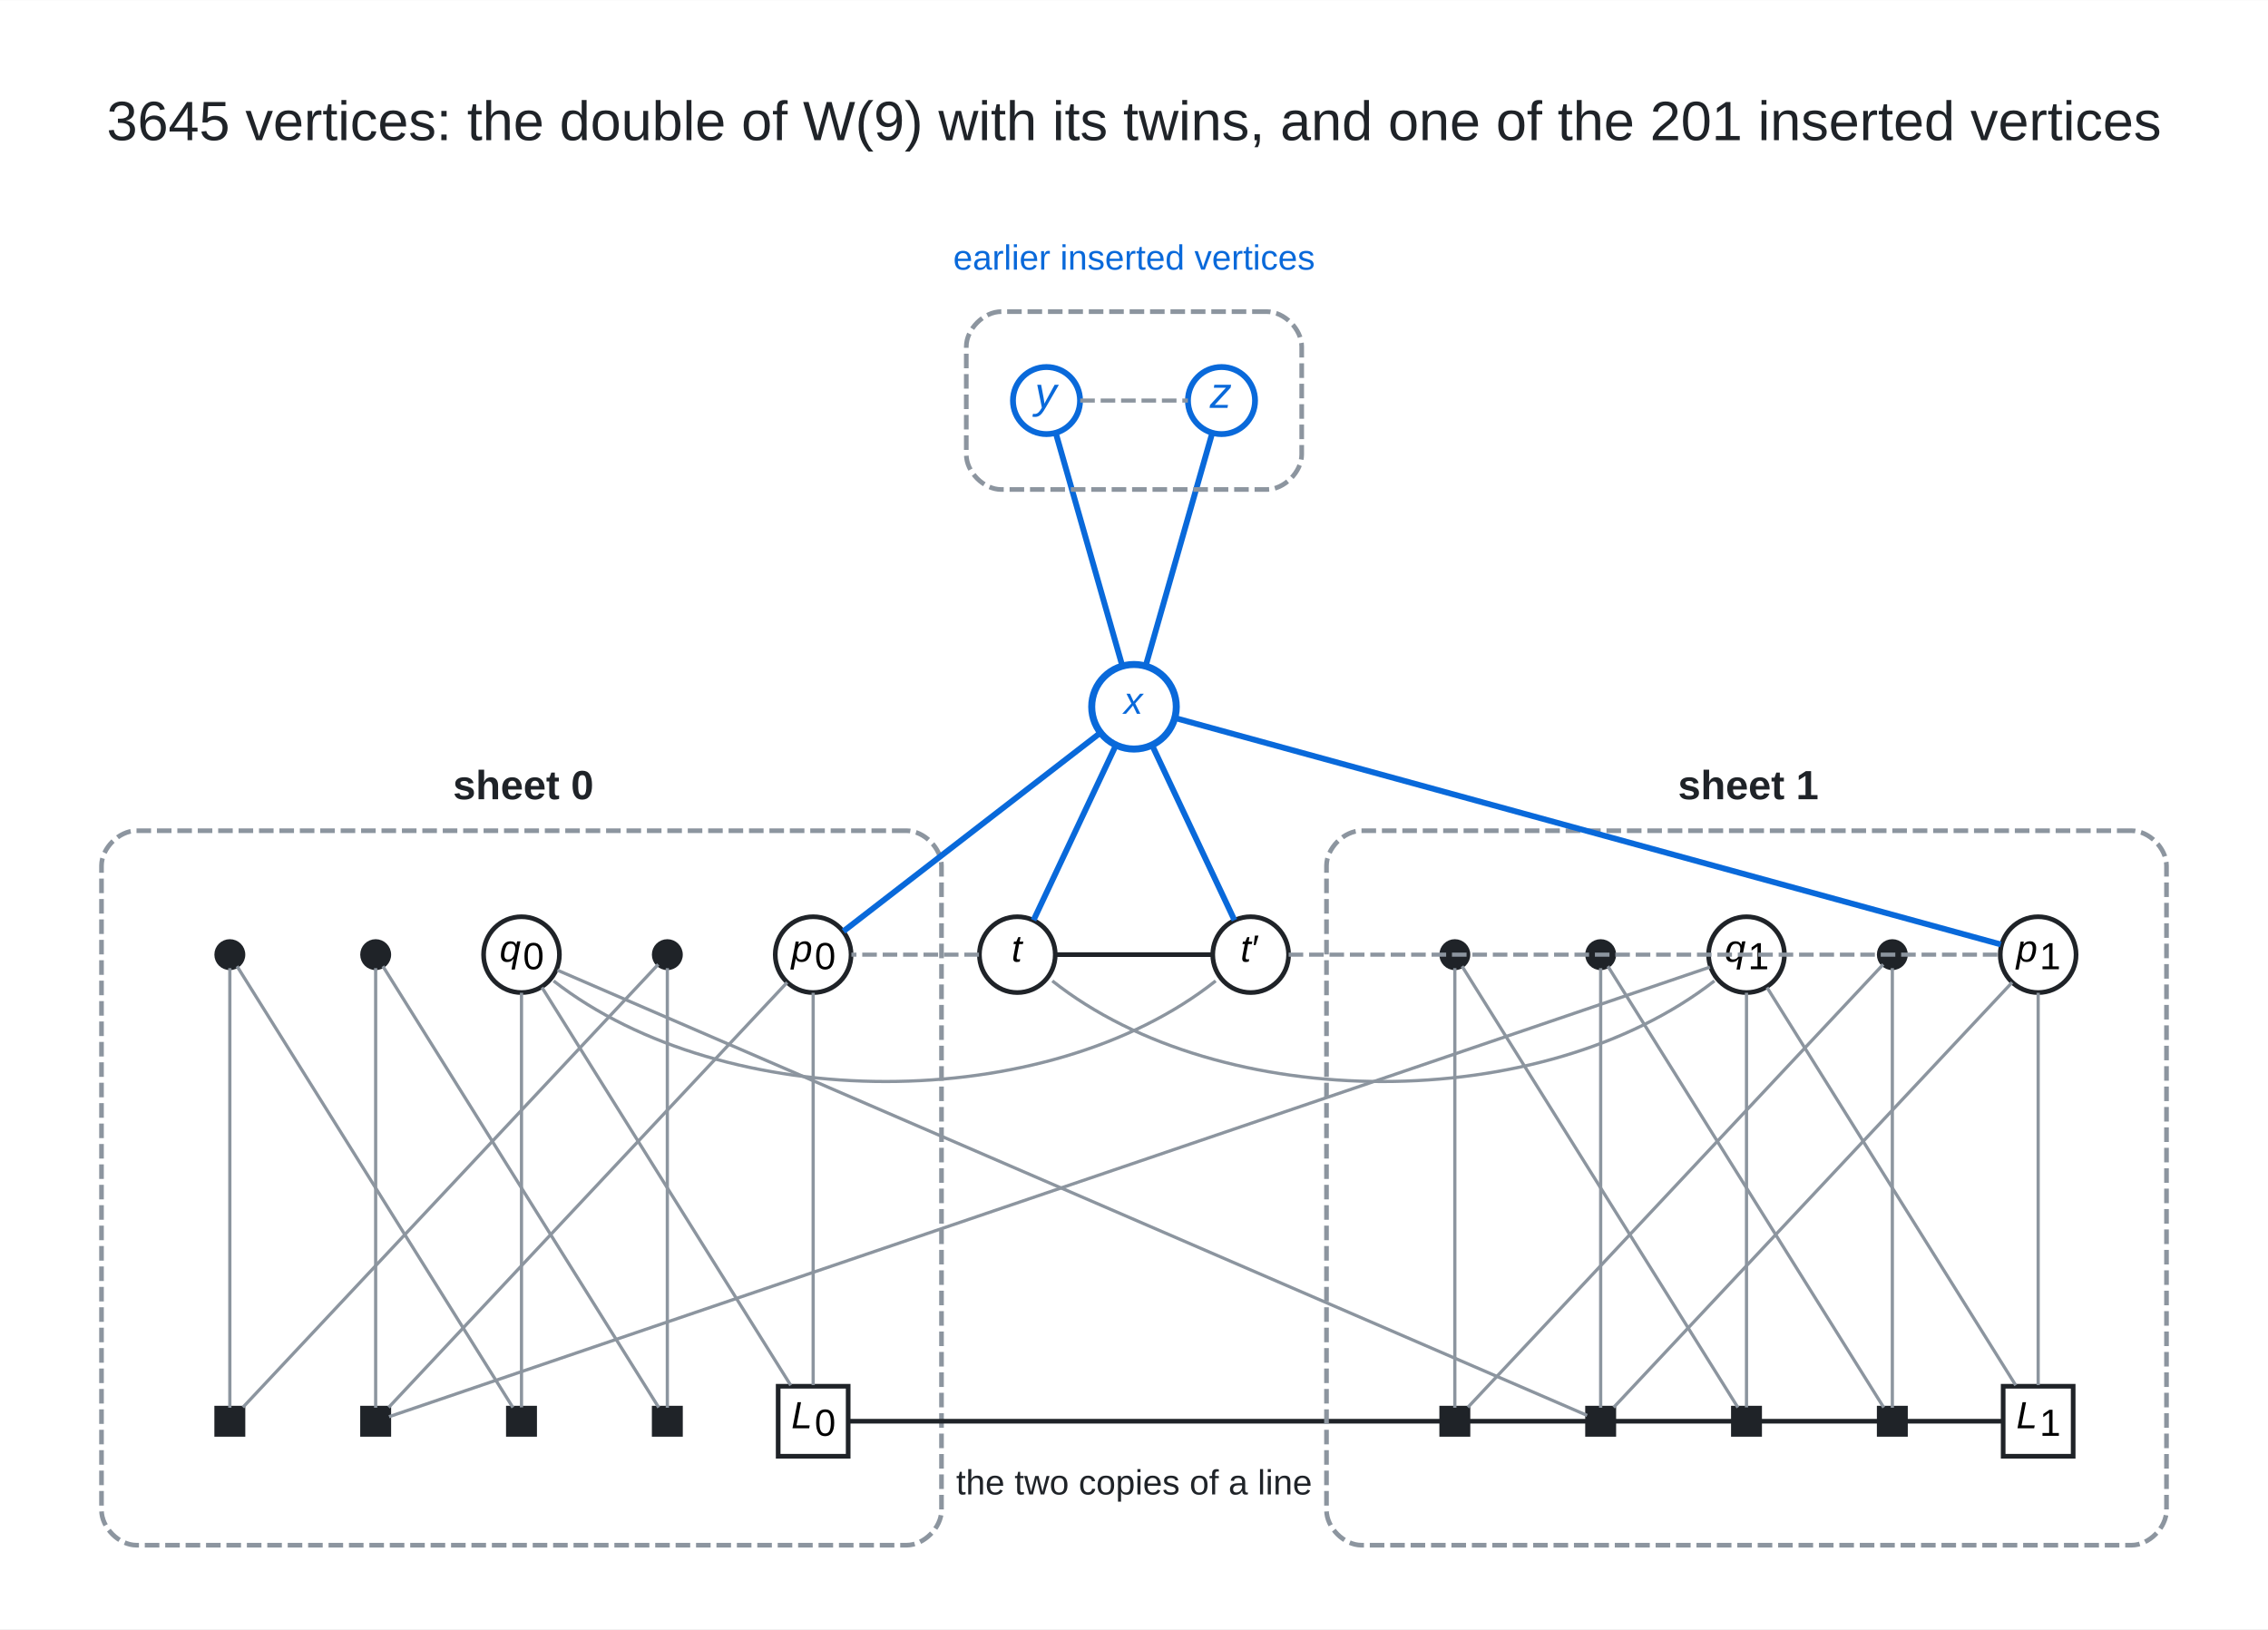
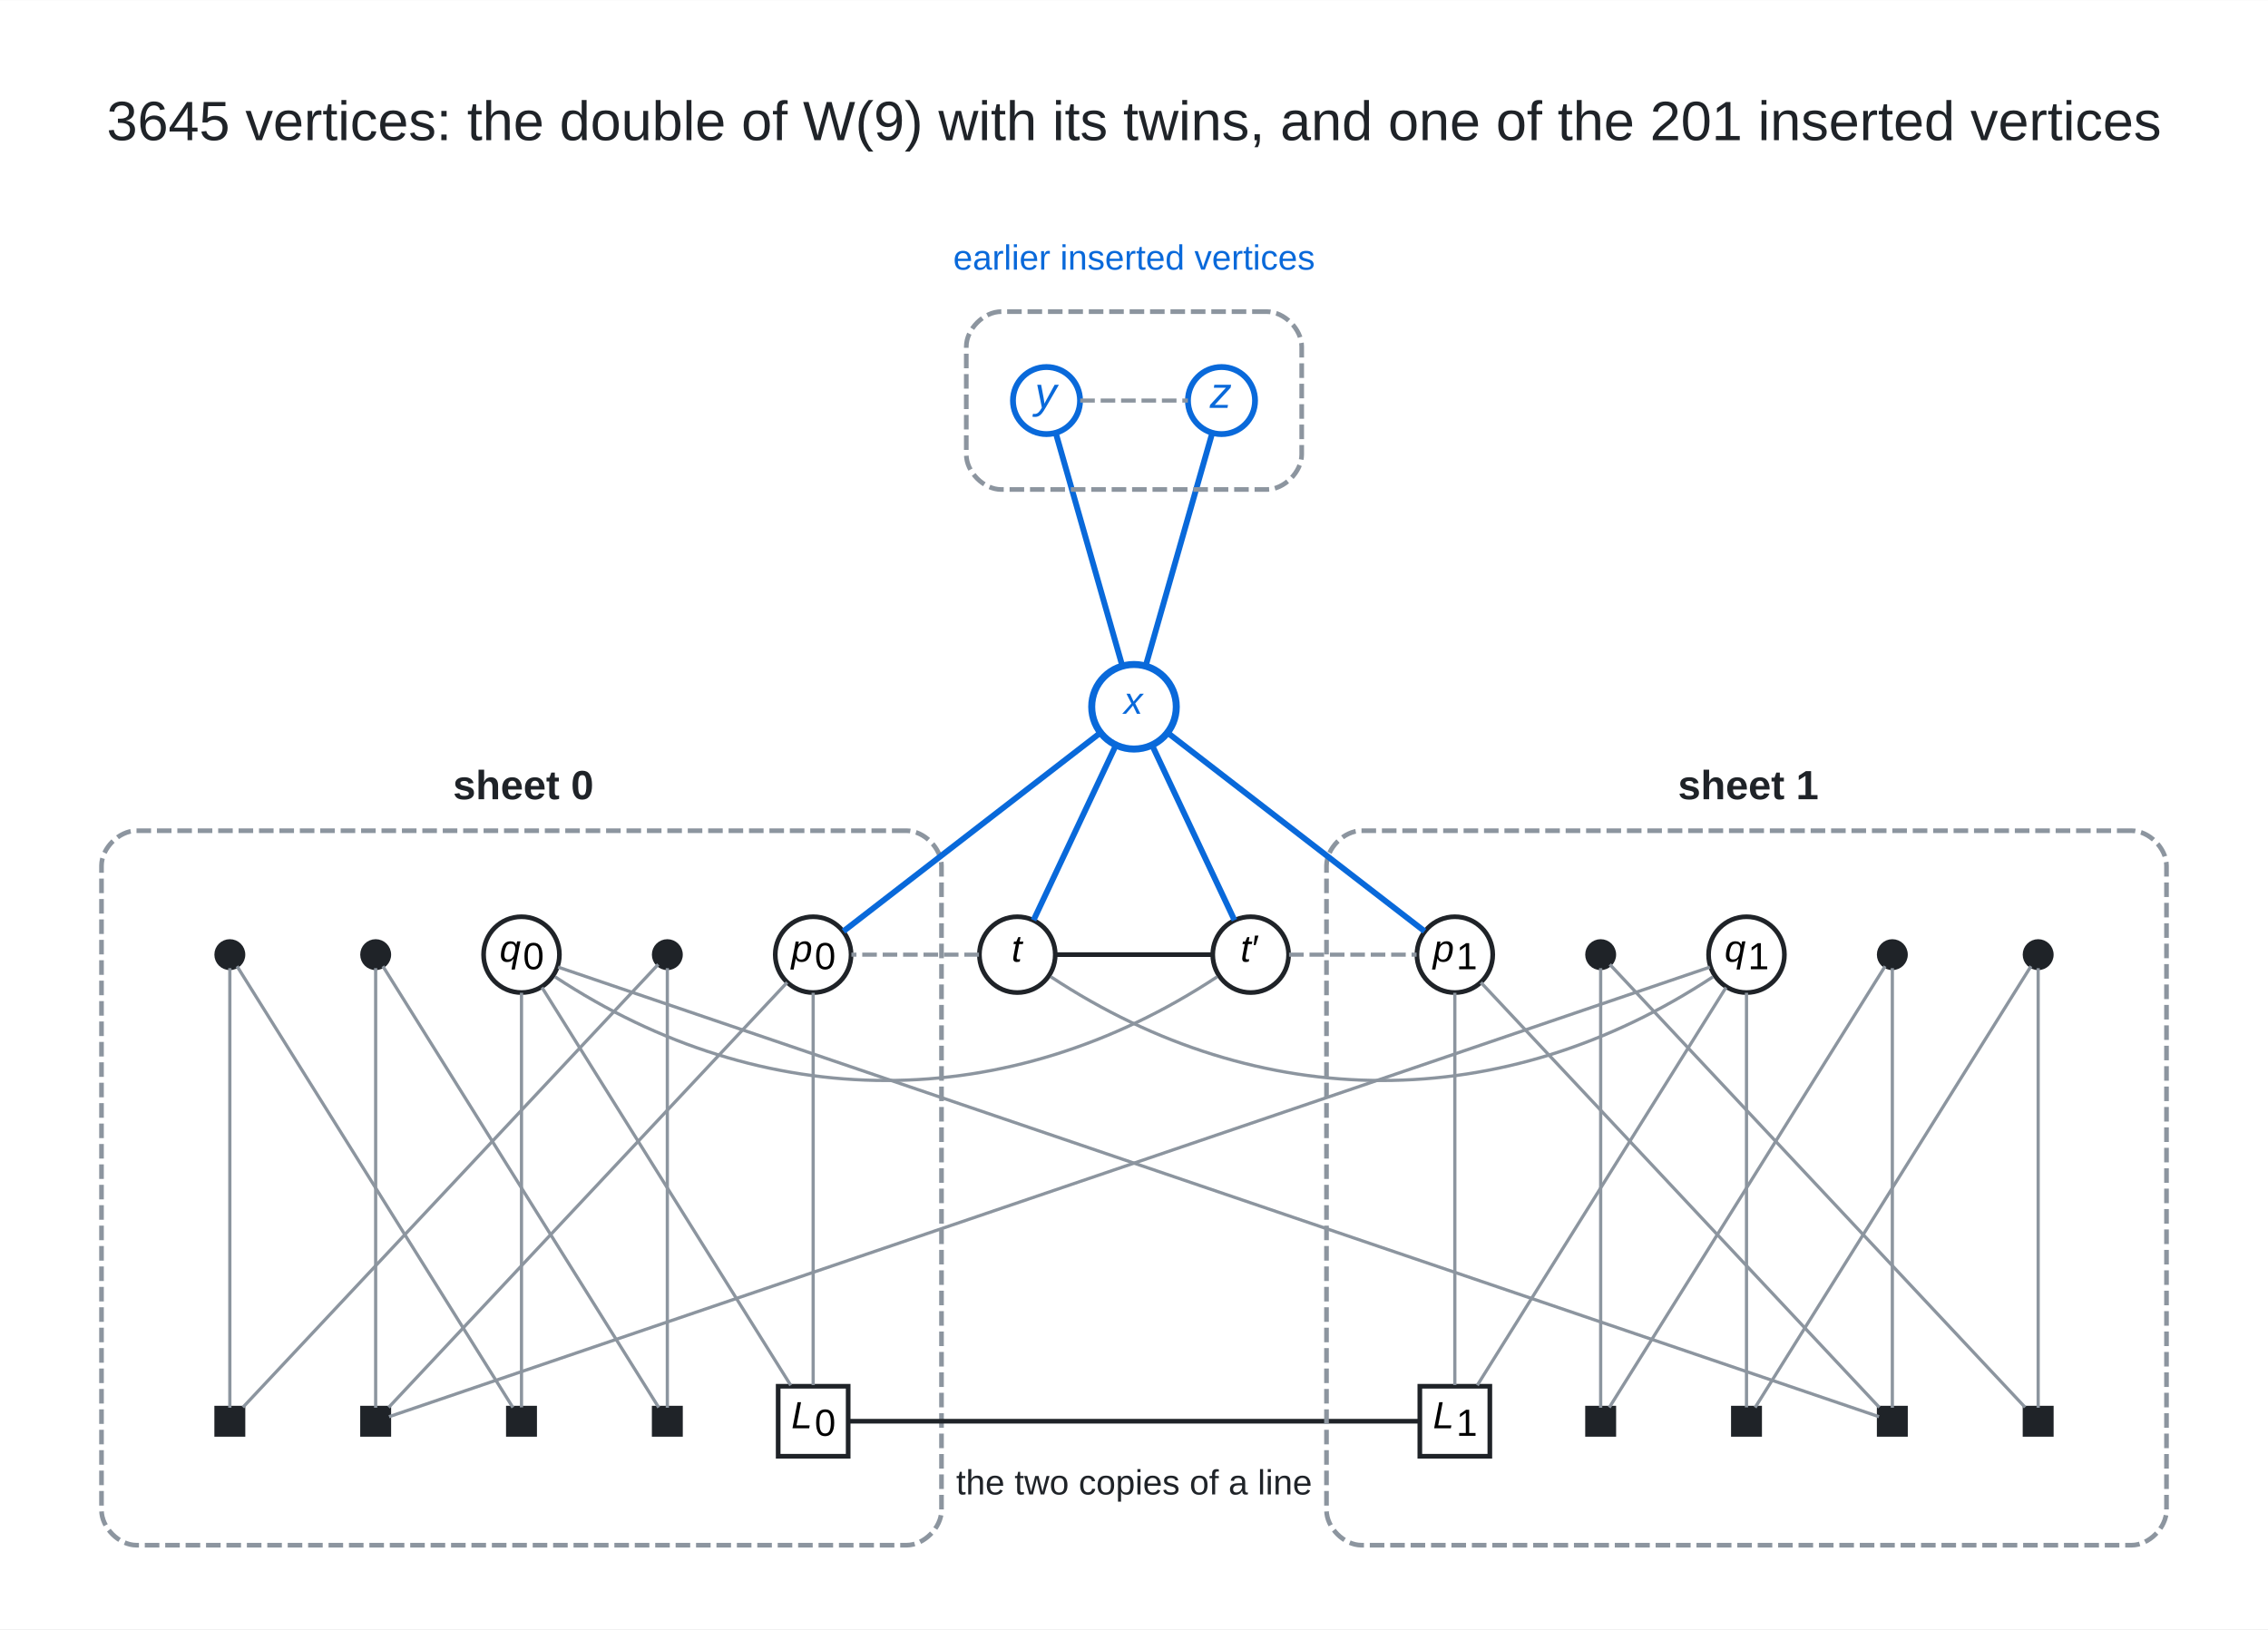
<svg xmlns="http://www.w3.org/2000/svg" width="778pt" height="559pt" viewBox="0.00 0.00 777.60 558.60">
  <g id="graph0" class="graph" transform="scale(1 1) rotate(0) translate(34.8 529.8)">
    <polygon fill="white" stroke="transparent" points="-34.8,28.8 -34.8,-529.8 742.8,-529.8 742.8,28.8 -34.8,28.8" />
    <text text-anchor="middle" x="354" y="-481.8" font-family="Arial" font-size="19.00" fill="#1f2328">3645 vertices: the double of W(9) with its twins, and one of the 201 inserted vertices</text>
    <text text-anchor="middle" x="354" y="-460.8" font-family="Arial" font-size="19.00" fill="#1f2328"> </text>
    <g id="node1" class="node">
      <path fill="none" stroke="#8c959f" stroke-width="1.6" stroke-dasharray="5,2" d="M276,-245C276,-245 12,-245 12,-245 6,-245 0,-239 0,-233 0,-233 0,-12 0,-12 0,-6 6,0 12,0 12,0 276,0 276,0 282,0 288,-6 288,-12 288,-12 288,-233 288,-233 288,-239 282,-245 276,-245" />
    </g>
    <g id="node2" class="node">
      <text text-anchor="start" x="120.5" y="-255.8" font-family="Arial" font-weight="bold" font-size="14.00" fill="#1f2328">sheet 0</text>
    </g>
    <g id="node3" class="node">
      <ellipse fill="#1f2328" stroke="#1f2328" stroke-width="1.6" cx="44" cy="-202.5" rx="4.5" ry="4.5" />
    </g>
    <g id="node4" class="node">
      <polygon fill="#1f2328" stroke="#1f2328" stroke-width="1.6" points="48.5,-47 39.5,-47 39.5,-38 48.5,-38 48.5,-47" />
    </g>
    <g id="edge1" class="edge">
      <path fill="none" stroke="#8c959f" stroke-width="1.1" d="M44,-197.88C44,-174.62 44,-70.44 44,-47.13" />
    </g>
    <g id="node8" class="node">
      <polygon fill="#1f2328" stroke="#1f2328" stroke-width="1.6" points="148.5,-47 139.5,-47 139.5,-38 148.5,-38 148.5,-47" />
    </g>
    <g id="edge2" class="edge">
      <path fill="none" stroke="#8c959f" stroke-width="1.1" d="M46.47,-198.54C60.13,-176.7 126.25,-70.9 141.05,-47.21" />
    </g>
    <g id="node5" class="node">
      <ellipse fill="#1f2328" stroke="#1f2328" stroke-width="1.6" cx="94" cy="-202.5" rx="4.5" ry="4.5" />
    </g>
    <g id="node6" class="node">
      <polygon fill="#1f2328" stroke="#1f2328" stroke-width="1.6" points="98.5,-47 89.5,-47 89.5,-38 98.5,-38 98.5,-47" />
    </g>
    <g id="edge3" class="edge">
      <path fill="none" stroke="#8c959f" stroke-width="1.1" d="M94,-197.88C94,-174.62 94,-70.44 94,-47.13" />
    </g>
    <g id="node10" class="node">
      <polygon fill="#1f2328" stroke="#1f2328" stroke-width="1.6" points="198.5,-47 189.5,-47 189.5,-38 198.5,-38 198.5,-47" />
    </g>
    <g id="edge4" class="edge">
      <path fill="none" stroke="#8c959f" stroke-width="1.1" d="M96.47,-198.54C110.13,-176.7 176.25,-70.9 191.05,-47.21" />
    </g>
    <g id="node7" class="node">
      <ellipse fill="none" stroke="#1f2328" stroke-width="1.6" cx="144" cy="-202.5" rx="13" ry="13" />
      <text text-anchor="start" x="136.5" y="-200.1" font-family="Arial" font-style="italic" font-size="13.00">q</text>
      <text text-anchor="start" x="144.5" y="-200.1" font-family="Arial" baseline-shift="sub" font-size="13.00">0</text>
    </g>
    <g id="edge5" class="edge">
      <path fill="none" stroke="#8c959f" stroke-width="1.1" d="M144,-189.41C144,-155.97 144,-68.57 144,-47.25" />
    </g>
    <g id="node12" class="node">
      <polygon fill="none" stroke="#1f2328" stroke-width="1.6" points="256,-54.5 232,-54.5 232,-30.5 256,-30.5 256,-54.5" />
      <text text-anchor="start" x="236.5" y="-40.1" font-family="Arial" font-style="italic" font-size="13.00">L</text>
      <text text-anchor="start" x="244.5" y="-40.1" font-family="Arial" baseline-shift="sub" font-size="13.00">0</text>
    </g>
    <g id="edge6" class="edge">
      <path fill="none" stroke="#8c959f" stroke-width="1.1" d="M151.03,-191.25C169.17,-162.23 217.44,-85 236.3,-54.83" />
    </g>
-     <g id="node18" class="node">
-       <polygon fill="#1f2328" stroke="#1f2328" stroke-width="1.6" points="518.5,-47 509.5,-47 509.5,-38 518.5,-38 518.5,-47" />
+     <g id="node22" class="node">
+       <polygon fill="#1f2328" stroke="#1f2328" stroke-width="1.6" points="618.5,-47 609.5,-47 609.5,-38 618.5,-38 618.5,-47" />
    </g>
    <g id="edge21" class="edge">
-       <path fill="none" stroke="#8c959f" stroke-width="1.1" d="M156.31,-197.18C215.75,-171.47 471.7,-60.79 509.36,-44.5" />
+       <path fill="none" stroke="#8c959f" stroke-width="1.1" d="M156.57,-198.22C226.5,-174.42 565.95,-58.86 609.42,-44.06" />
    </g>
    <g id="node9" class="node">
      <ellipse fill="#1f2328" stroke="#1f2328" stroke-width="1.6" cx="194" cy="-202.5" rx="4.5" ry="4.5" />
    </g>
    <g id="edge8" class="edge">
      <path fill="none" stroke="#8c959f" stroke-width="1.1" d="M190.87,-199.16C171.77,-178.78 71.06,-71.37 48.49,-47.29" />
    </g>
    <g id="edge7" class="edge">
      <path fill="none" stroke="#8c959f" stroke-width="1.1" d="M194,-197.88C194,-174.62 194,-70.44 194,-47.13" />
    </g>
    <g id="node11" class="node">
      <ellipse fill="none" stroke="#1f2328" stroke-width="1.6" cx="244" cy="-202.5" rx="13" ry="13" />
      <text text-anchor="start" x="236.5" y="-200.1" font-family="Arial" font-style="italic" font-size="13.00">p</text>
      <text text-anchor="start" x="244.5" y="-200.1" font-family="Arial" baseline-shift="sub" font-size="13.00">0</text>
    </g>
    <g id="edge10" class="edge">
      <path fill="none" stroke="#8c959f" stroke-width="1.1" d="M235.07,-192.97C206.68,-162.7 119.22,-69.4 98.46,-47.25" />
    </g>
    <g id="edge9" class="edge">
      <path fill="none" stroke="#8c959f" stroke-width="1.1" d="M244,-189.41C244,-159.11 244,-84.49 244,-54.89" />
    </g>
-     <g id="node24" class="node">
-       <polygon fill="none" stroke="#1f2328" stroke-width="1.6" points="676,-54.5 652,-54.5 652,-30.5 676,-30.5 676,-54.5" />
-       <text text-anchor="start" x="656.5" y="-40.1" font-family="Arial" font-style="italic" font-size="13.00">L</text>
-       <text text-anchor="start" x="664.5" y="-40.1" font-family="Arial" baseline-shift="sub" font-size="13.00">1</text>
+     <g id="node16" class="node">
+       <polygon fill="none" stroke="#1f2328" stroke-width="1.6" points="476,-54.5 452,-54.5 452,-30.5 476,-30.5 476,-54.5" />
+       <text text-anchor="start" x="456.5" y="-40.1" font-family="Arial" font-style="italic" font-size="13.00">L</text>
+       <text text-anchor="start" x="464.5" y="-40.1" font-family="Arial" baseline-shift="sub" font-size="13.00">1</text>
    </g>
    <g id="edge23" class="edge">
-       <path fill="none" stroke="#1f2328" stroke-width="1.6" d="M256.12,-42.5C317.18,-42.5 590.66,-42.5 651.83,-42.5" />
+       <path fill="none" stroke="#1f2328" stroke-width="1.6" d="M256.14,-42.5C294.61,-42.5 413.48,-42.5 451.9,-42.5" />
    </g>
    <g id="node13" class="node">
      <path fill="none" stroke="#8c959f" stroke-width="1.6" stroke-dasharray="5,2" d="M696,-245C696,-245 432,-245 432,-245 426,-245 420,-239 420,-233 420,-233 420,-12 420,-12 420,-6 426,0 432,0 432,0 696,0 696,0 702,0 708,-6 708,-12 708,-12 708,-233 708,-233 708,-239 702,-245 696,-245" />
    </g>
    <g id="node14" class="node">
      <text text-anchor="start" x="540.5" y="-255.8" font-family="Arial" font-weight="bold" font-size="14.00" fill="#1f2328">sheet 1</text>
    </g>
    <g id="node15" class="node">
-       <ellipse fill="#1f2328" stroke="#1f2328" stroke-width="1.6" cx="464" cy="-202.5" rx="4.5" ry="4.5" />
-     </g>
-     <g id="node16" class="node">
-       <polygon fill="#1f2328" stroke="#1f2328" stroke-width="1.6" points="468.5,-47 459.5,-47 459.5,-38 468.5,-38 468.5,-47" />
+       <ellipse fill="none" stroke="#1f2328" stroke-width="1.6" cx="464" cy="-202.5" rx="13" ry="13" />
+       <text text-anchor="start" x="456.5" y="-200.1" font-family="Arial" font-style="italic" font-size="13.00">p</text>
+       <text text-anchor="start" x="464.5" y="-200.1" font-family="Arial" baseline-shift="sub" font-size="13.00">1</text>
    </g>
    <g id="edge11" class="edge">
-       <path fill="none" stroke="#8c959f" stroke-width="1.1" d="M464,-197.88C464,-174.62 464,-70.44 464,-47.13" />
-     </g>
-     <g id="node20" class="node">
-       <polygon fill="#1f2328" stroke="#1f2328" stroke-width="1.6" points="568.5,-47 559.5,-47 559.5,-38 568.5,-38 568.5,-47" />
+       <path fill="none" stroke="#8c959f" stroke-width="1.1" d="M464,-189.41C464,-159.11 464,-84.49 464,-54.89" />
    </g>
    <g id="edge12" class="edge">
-       <path fill="none" stroke="#8c959f" stroke-width="1.1" d="M466.47,-198.54C480.13,-176.7 546.25,-70.9 561.05,-47.21" />
+       <path fill="none" stroke="#8c959f" stroke-width="1.1" d="M472.93,-192.97C501.32,-162.7 588.78,-69.4 609.54,-47.25" />
    </g>
    <g id="node17" class="node">
      <ellipse fill="#1f2328" stroke="#1f2328" stroke-width="1.6" cx="514" cy="-202.5" rx="4.5" ry="4.5" />
    </g>
+     <g id="node18" class="node">
+       <polygon fill="#1f2328" stroke="#1f2328" stroke-width="1.6" points="518.5,-47 509.5,-47 509.5,-38 518.5,-38 518.5,-47" />
+     </g>
    <g id="edge13" class="edge">
      <path fill="none" stroke="#8c959f" stroke-width="1.1" d="M514,-197.88C514,-174.62 514,-70.44 514,-47.13" />
    </g>
-     <g id="node22" class="node">
-       <polygon fill="#1f2328" stroke="#1f2328" stroke-width="1.6" points="618.5,-47 609.5,-47 609.5,-38 618.5,-38 618.5,-47" />
+     <g id="node24" class="node">
+       <polygon fill="#1f2328" stroke="#1f2328" stroke-width="1.6" points="668.5,-47 659.5,-47 659.5,-38 668.5,-38 668.5,-47" />
    </g>
    <g id="edge14" class="edge">
-       <path fill="none" stroke="#8c959f" stroke-width="1.1" d="M516.47,-198.54C530.13,-176.7 596.25,-70.9 611.05,-47.21" />
+       <path fill="none" stroke="#8c959f" stroke-width="1.1" d="M517.13,-199.16C536.23,-178.78 636.94,-71.37 659.51,-47.29" />
    </g>
    <g id="node19" class="node">
      <ellipse fill="none" stroke="#1f2328" stroke-width="1.6" cx="564" cy="-202.5" rx="13" ry="13" />
      <text text-anchor="start" x="556.5" y="-200.1" font-family="Arial" font-style="italic" font-size="13.00">q</text>
      <text text-anchor="start" x="564.5" y="-200.1" font-family="Arial" baseline-shift="sub" font-size="13.00">1</text>
    </g>
    <g id="edge22" class="edge">
      <path fill="none" stroke="#8c959f" stroke-width="1.1" d="M551.43,-198.22C481.5,-174.42 142.05,-58.86 98.58,-44.06" />
    </g>
+     <g id="edge16" class="edge">
+       <path fill="none" stroke="#8c959f" stroke-width="1.1" d="M556.97,-191.25C538.83,-162.23 490.56,-85 471.7,-54.83" />
+     </g>
+     <g id="node20" class="node">
+       <polygon fill="#1f2328" stroke="#1f2328" stroke-width="1.6" points="568.5,-47 559.5,-47 559.5,-38 568.5,-38 568.5,-47" />
+     </g>
    <g id="edge15" class="edge">
      <path fill="none" stroke="#8c959f" stroke-width="1.1" d="M564,-189.41C564,-155.97 564,-68.57 564,-47.25" />
    </g>
-     <g id="edge16" class="edge">
-       <path fill="none" stroke="#8c959f" stroke-width="1.1" d="M571.03,-191.25C589.17,-162.23 637.44,-85 656.3,-54.83" />
-     </g>
    <g id="node21" class="node">
      <ellipse fill="#1f2328" stroke="#1f2328" stroke-width="1.6" cx="614" cy="-202.5" rx="4.5" ry="4.5" />
    </g>
    <g id="edge18" class="edge">
-       <path fill="none" stroke="#8c959f" stroke-width="1.1" d="M610.87,-199.16C591.77,-178.78 491.06,-71.37 468.49,-47.29" />
+       <path fill="none" stroke="#8c959f" stroke-width="1.1" d="M611.53,-198.54C597.87,-176.7 531.75,-70.9 516.95,-47.21" />
    </g>
    <g id="edge17" class="edge">
      <path fill="none" stroke="#8c959f" stroke-width="1.1" d="M614,-197.88C614,-174.62 614,-70.44 614,-47.13" />
    </g>
    <g id="node23" class="node">
-       <ellipse fill="none" stroke="#1f2328" stroke-width="1.6" cx="664" cy="-202.5" rx="13" ry="13" />
-       <text text-anchor="start" x="656.5" y="-200.1" font-family="Arial" font-style="italic" font-size="13.00">p</text>
-       <text text-anchor="start" x="664.5" y="-200.1" font-family="Arial" baseline-shift="sub" font-size="13.00">1</text>
+       <ellipse fill="#1f2328" stroke="#1f2328" stroke-width="1.6" cx="664" cy="-202.5" rx="4.5" ry="4.5" />
    </g>
    <g id="edge20" class="edge">
-       <path fill="none" stroke="#8c959f" stroke-width="1.1" d="M655.07,-192.97C626.68,-162.7 539.22,-69.4 518.46,-47.25" />
+       <path fill="none" stroke="#8c959f" stroke-width="1.1" d="M661.53,-198.54C647.87,-176.7 581.75,-70.9 566.95,-47.21" />
    </g>
    <g id="edge19" class="edge">
-       <path fill="none" stroke="#8c959f" stroke-width="1.1" d="M664,-189.41C664,-159.11 664,-84.49 664,-54.89" />
+       <path fill="none" stroke="#8c959f" stroke-width="1.1" d="M664,-197.88C664,-174.62 664,-70.44 664,-47.13" />
    </g>
    <g id="node25" class="node">
      <text text-anchor="start" x="293" y="-17.4" font-family="Arial" font-size="12.00" fill="#1f2328">the two copies of a line</text>
    </g>
    <g id="node26" class="node">
      <ellipse fill="none" stroke="#1f2328" stroke-width="1.6" cx="314" cy="-202.5" rx="13" ry="13" />
      <text text-anchor="start" x="312" y="-200.1" font-family="Arial" font-style="italic" font-size="13.00">t</text>
    </g>
    <g id="edge25" class="edge">
      <path fill="none" stroke="#8c959f" stroke-width="1.4" stroke-dasharray="5,2" d="M300.83,-202.5C288.32,-202.5 269.6,-202.5 257.11,-202.5" />
    </g>
    <g id="edge27" class="edge">
-       <path fill="none" stroke="#8c959f" stroke-width="1.1" d="M326,-193.5C384,-147.5 494,-147.5 553,-193.5" />
+       <path fill="none" stroke="#8c959f" stroke-width="1.1" d="M325.5,-194.9C397.3,-147.5 480.7,-147.5 552.5,-194.9" />
    </g>
    <g id="node27" class="node">
      <ellipse fill="none" stroke="#1f2328" stroke-width="1.6" cx="394" cy="-202.5" rx="13" ry="13" />
      <text text-anchor="start" x="390.5" y="-200.1" font-family="Arial" font-style="italic" font-size="13.00">t</text>
      <text text-anchor="start" x="394.5" y="-200.1" font-family="Arial" font-size="13.00">′</text>
    </g>
    <g id="edge24" class="edge">
      <path fill="none" stroke="#1f2328" stroke-width="1.6" d="M327.21,-202.5C342.03,-202.5 365.94,-202.5 380.77,-202.5" />
    </g>
    <g id="edge28" class="edge">
-       <path fill="none" stroke="#8c959f" stroke-width="1.1" d="M382,-193.5C324,-147.5 214,-147.5 155,-193.5" />
+       <path fill="none" stroke="#8c959f" stroke-width="1.1" d="M382.5,-194.9C310.7,-147.5 227.3,-147.5 155.5,-194.9" />
    </g>
    <g id="edge26" class="edge">
-       <path fill="none" stroke="#8c959f" stroke-width="1.4" stroke-dasharray="5,2" d="M407.02,-202.5C452.63,-202.5 604.89,-202.5 650.79,-202.5" />
+       <path fill="none" stroke="#8c959f" stroke-width="1.4" stroke-dasharray="5,2" d="M407.17,-202.5C419.68,-202.5 438.4,-202.5 450.89,-202.5" />
    </g>
    <g id="node28" class="node">
      <ellipse fill="none" stroke="#0969da" stroke-width="2.4" cx="354" cy="-287.5" rx="14.5" ry="14.5" />
      <text text-anchor="start" x="350.5" y="-285.1" font-family="Arial" font-style="italic" font-size="13.00" fill="#0969da">x</text>
    </g>
    <g id="edge29" class="edge">
      <path fill="none" stroke="#0969da" stroke-width="2" d="M342.23,-278.4C320.61,-261.7 274.93,-226.4 254.39,-210.53" />
    </g>
    <g id="edge30" class="edge">
-       <path fill="none" stroke="#0969da" stroke-width="2" d="M368.13,-283.63C420.24,-269.34 601.29,-219.69 651.18,-206.01" />
+       <path fill="none" stroke="#0969da" stroke-width="2" d="M365.77,-278.4C387.39,-261.7 433.07,-226.4 453.61,-210.53" />
    </g>
    <g id="edge31" class="edge">
      <path fill="none" stroke="#0969da" stroke-width="2" d="M347.75,-274.22C340.02,-257.78 326.96,-230.05 319.56,-214.32" />
    </g>
    <g id="edge32" class="edge">
      <path fill="none" stroke="#0969da" stroke-width="2" d="M360.25,-274.22C367.98,-257.78 381.04,-230.05 388.44,-214.32" />
    </g>
    <g id="node31" class="node">
      <ellipse fill="none" stroke="#0969da" stroke-width="2" cx="324" cy="-392.5" rx="11.5" ry="11.5" />
      <text text-anchor="start" x="320" y="-390" font-family="Arial" font-style="italic" font-size="15.00" fill="#0969da">y</text>
    </g>
    <g id="edge33" class="edge">
      <path fill="none" stroke="#0969da" stroke-width="2" d="M349.95,-301.66C343.91,-322.82 332.64,-362.25 327.16,-381.44" />
    </g>
    <g id="node32" class="node">
      <ellipse fill="none" stroke="#0969da" stroke-width="2" cx="384" cy="-392.5" rx="11.5" ry="11.5" />
      <text text-anchor="start" x="380" y="-390" font-family="Arial" font-style="italic" font-size="15.00" fill="#0969da">z</text>
    </g>
    <g id="edge34" class="edge">
      <path fill="none" stroke="#0969da" stroke-width="2" d="M358.05,-301.66C364.09,-322.82 375.36,-362.25 380.84,-381.44" />
    </g>
    <g id="node29" class="node">
      <path fill="none" stroke="#8c959f" stroke-width="1.6" stroke-dasharray="5,2" d="M399.5,-423C399.5,-423 308.5,-423 308.5,-423 302.5,-423 296.5,-417 296.5,-411 296.5,-411 296.5,-374 296.5,-374 296.5,-368 302.5,-362 308.5,-362 308.5,-362 399.5,-362 399.5,-362 405.5,-362 411.5,-368 411.5,-374 411.5,-374 411.5,-411 411.5,-411 411.5,-417 405.5,-423 399.5,-423" />
    </g>
    <g id="node30" class="node">
      <text text-anchor="start" x="292" y="-437.4" font-family="Arial" font-size="12.00" fill="#0969da">earlier inserted vertices</text>
    </g>
    <g id="edge35" class="edge">
      <path fill="none" stroke="#8c959f" stroke-width="1.4" stroke-dasharray="5,2" d="M335.57,-392.5C346.19,-392.5 361.85,-392.5 372.47,-392.5" />
    </g>
  </g>
</svg>
